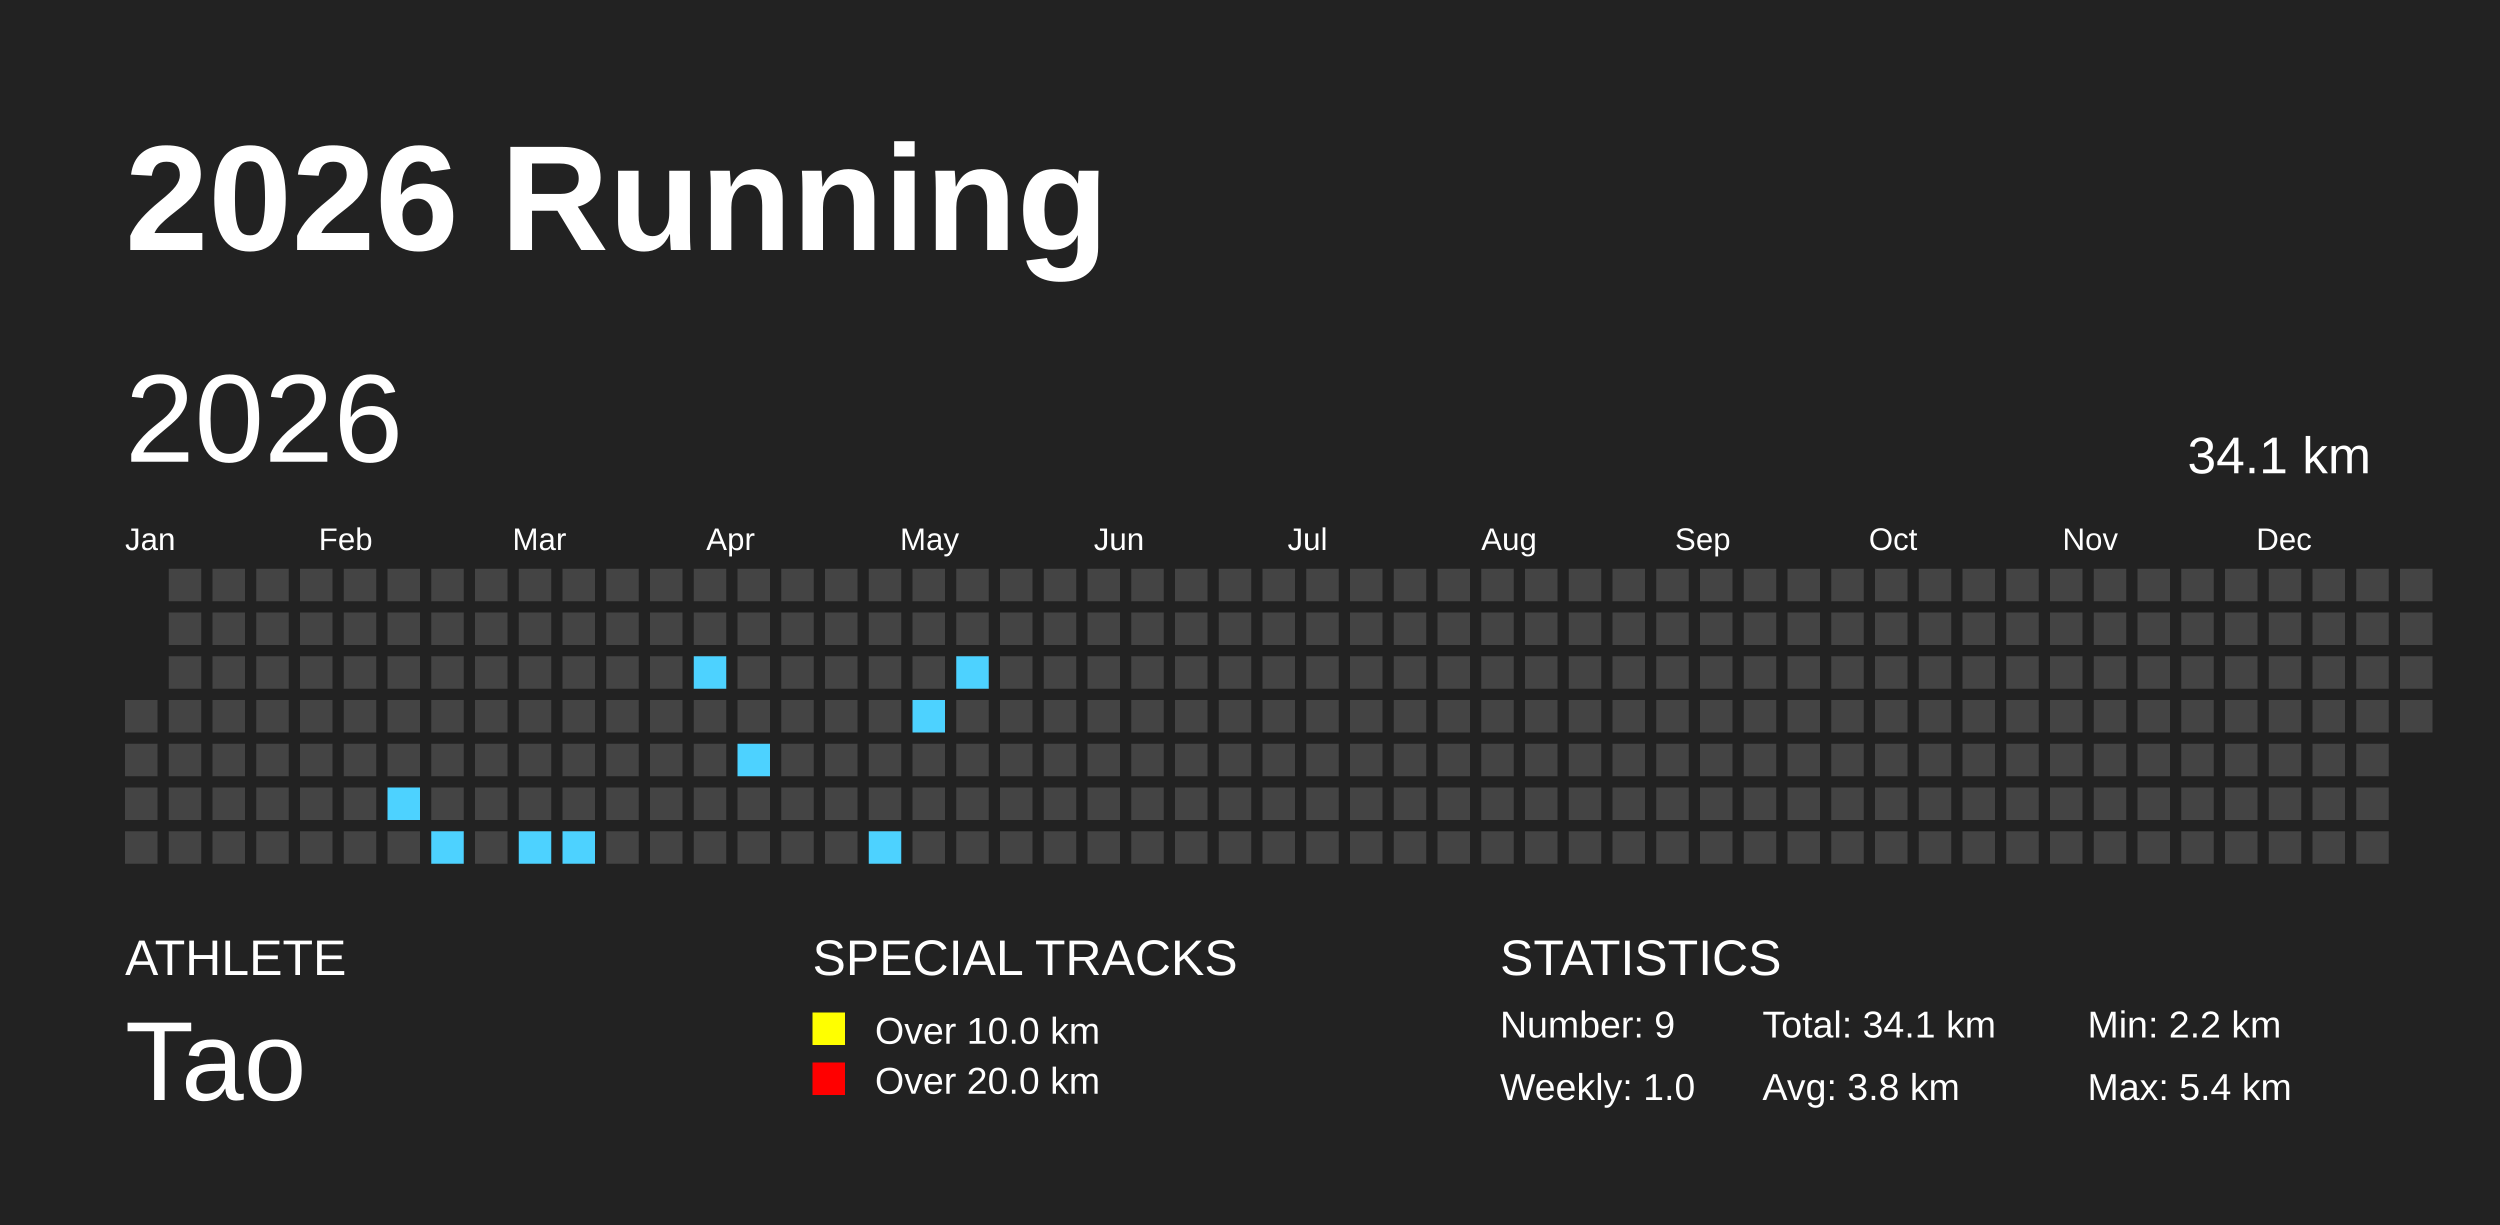
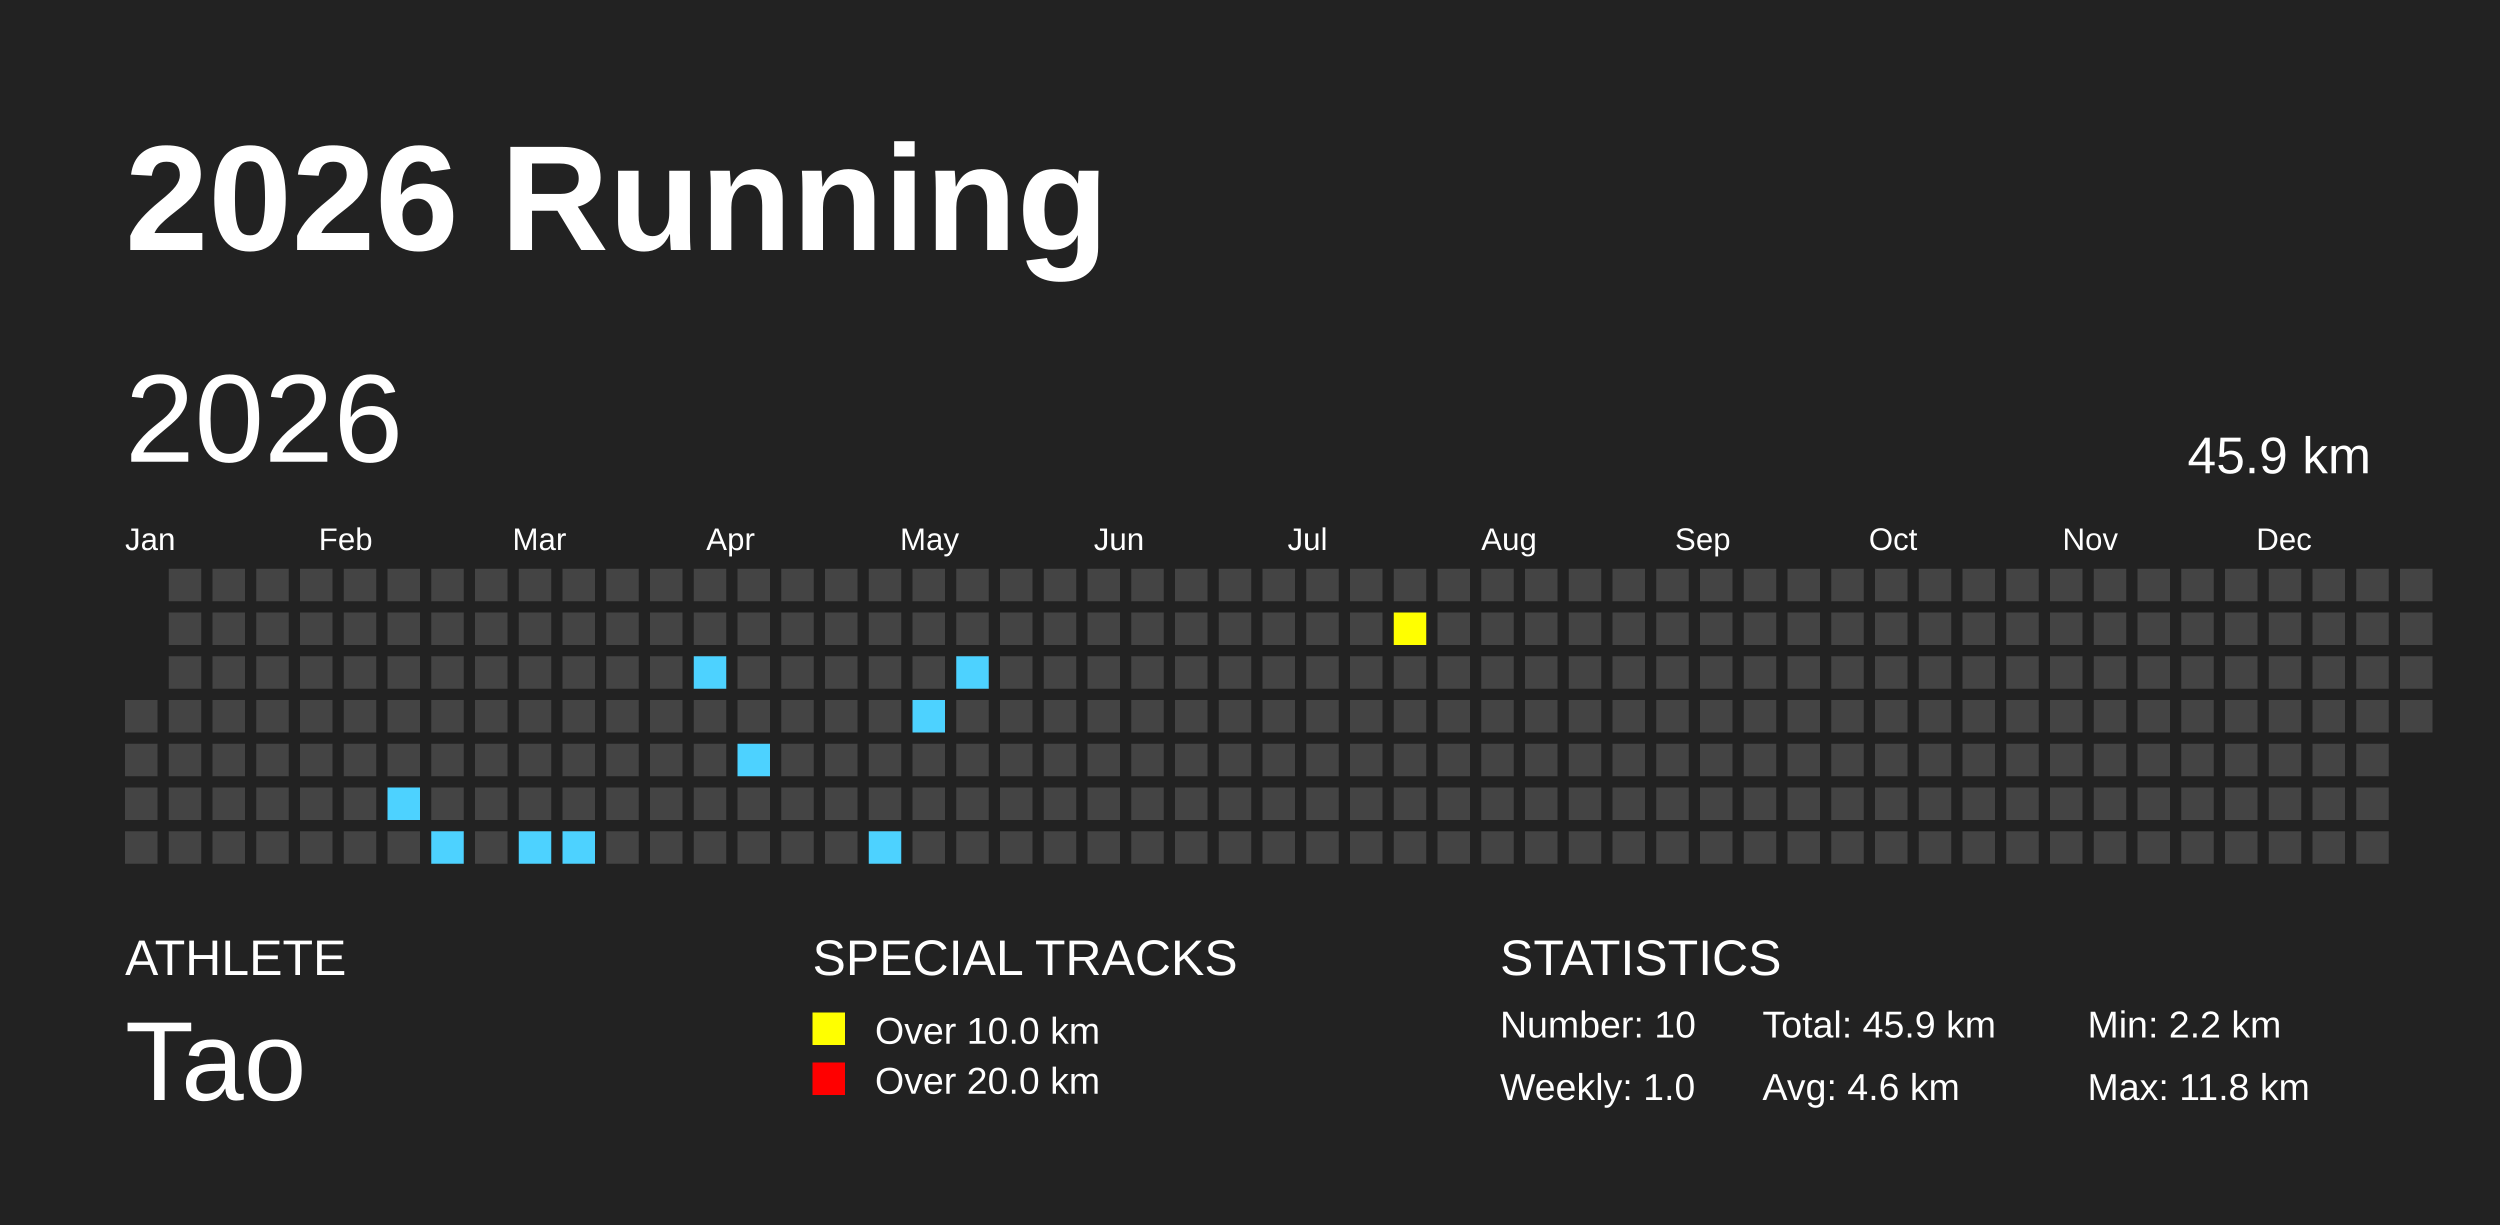
<svg xmlns="http://www.w3.org/2000/svg" baseProfile="full" height="98mm" version="1.1" viewBox="0,0,200,98" width="200mm">
  <defs />
  <rect fill="#222222" height="98" width="200" x="0" y="0" />
  <text fill="#FFFFFF" style="font-size:12px; font-family:Arial; font-weight:bold;" x="10" y="20">2026 Running</text>
  <text fill="#FFFFFF" style="font-size:4px; font-family:Arial" x="10" y="78">ATHLETE</text>
  <text fill="#FFFFFF" style="font-size:9px; font-family:Arial" x="10" y="88">Tao</text>
  <text fill="#FFFFFF" style="font-size:4px; font-family:Arial" x="65" y="78">SPECIAL TRACKS</text>
  <rect fill="yellow" height="2.6" width="2.6" x="65" y="81" />
  <text fill="#FFFFFF" style="font-size:3px; font-family:Arial" x="70" y="83.5">Over 10.0 km</text>
  <rect fill="red" height="2.6" width="2.6" x="65" y="85" />
  <text fill="#FFFFFF" style="font-size:3px; font-family:Arial" x="70" y="87.5">Over 20.0 km</text>
  <text fill="#FFFFFF" style="font-size:4px; font-family:Arial" x="120" y="78">STATISTICS</text>
-   <text fill="#FFFFFF" style="font-size:3px; font-family:Arial" x="120" y="83">Number: 9</text>
+   <text fill="#FFFFFF" style="font-size:3px; font-family:Arial" x="120" y="83">Number: 10</text>
  <text fill="#FFFFFF" style="font-size:3px; font-family:Arial" x="120" y="88">Weekly: 1.0</text>
-   <text fill="#FFFFFF" style="font-size:3px; font-family:Arial" x="141" y="83">Total: 34.1 km</text>
-   <text fill="#FFFFFF" style="font-size:3px; font-family:Arial" x="141" y="88">Avg: 3.8 km</text>
+   <text fill="#FFFFFF" style="font-size:3px; font-family:Arial" x="141" y="83">Total: 45.9 km</text>
+   <text fill="#FFFFFF" style="font-size:3px; font-family:Arial" x="141" y="88">Avg: 4.6 km</text>
  <text fill="#FFFFFF" style="font-size:3px; font-family:Arial" x="167" y="83">Min: 2.2 km</text>
-   <text fill="#FFFFFF" style="font-size:3px; font-family:Arial" x="167" y="88">Max: 5.4 km</text>
+   <text fill="#FFFFFF" style="font-size:3px; font-family:Arial" x="167" y="88">Max: 11.8 km</text>
  <text dominant-baseline="hanging" fill="#FFFFFF" style="font-size:10.0px; font-family:Arial;" x="10" y="30">2026</text>
-   <text dominant-baseline="hanging" fill="#FFFFFF" style="font-size:4.125px; font-family:Arial;" x="175" y="35">34.1 km</text>
+   <text dominant-baseline="hanging" fill="#FFFFFF" style="font-size:4.125px; font-family:Arial;" x="175" y="35">45.9 km</text>
  <text fill="#FFFFFF" style="font-size:2.5px; font-family:Arial" x="10.0" y="44">Jan</text>
  <text fill="#FFFFFF" style="font-size:2.5px; font-family:Arial" x="25.5" y="44">Feb</text>
  <text fill="#FFFFFF" style="font-size:2.5px; font-family:Arial" x="41.0" y="44">Mar</text>
  <text fill="#FFFFFF" style="font-size:2.5px; font-family:Arial" x="56.5" y="44">Apr</text>
  <text fill="#FFFFFF" style="font-size:2.5px; font-family:Arial" x="72.0" y="44">May</text>
  <text fill="#FFFFFF" style="font-size:2.5px; font-family:Arial" x="87.5" y="44">Jun</text>
  <text fill="#FFFFFF" style="font-size:2.5px; font-family:Arial" x="103.0" y="44">Jul</text>
  <text fill="#FFFFFF" style="font-size:2.5px; font-family:Arial" x="118.5" y="44">Aug</text>
  <text fill="#FFFFFF" style="font-size:2.5px; font-family:Arial" x="134.0" y="44">Sep</text>
  <text fill="#FFFFFF" style="font-size:2.5px; font-family:Arial" x="149.5" y="44">Oct</text>
  <text fill="#FFFFFF" style="font-size:2.5px; font-family:Arial" x="165.0" y="44">Nov</text>
  <text fill="#FFFFFF" style="font-size:2.5px; font-family:Arial" x="180.5" y="44">Dec</text>
  <rect fill="#444444" height="2.6" width="2.6" x="10.0" y="56.0" />
  <rect fill="#444444" height="2.6" width="2.6" x="10.0" y="59.5" />
  <rect fill="#444444" height="2.6" width="2.6" x="10.0" y="63.0" />
  <rect fill="#444444" height="2.6" width="2.6" x="10.0" y="66.5" />
  <rect fill="#444444" height="2.6" width="2.6" x="13.5" y="45.5" />
  <rect fill="#444444" height="2.6" width="2.6" x="13.5" y="49.0" />
  <rect fill="#444444" height="2.6" width="2.6" x="13.5" y="52.5" />
  <rect fill="#444444" height="2.6" width="2.6" x="13.5" y="56.0" />
  <rect fill="#444444" height="2.6" width="2.6" x="13.5" y="59.5" />
  <rect fill="#444444" height="2.6" width="2.6" x="13.5" y="63.0" />
  <rect fill="#444444" height="2.6" width="2.6" x="13.5" y="66.5" />
  <rect fill="#444444" height="2.6" width="2.6" x="17.0" y="45.5" />
  <rect fill="#444444" height="2.6" width="2.6" x="17.0" y="49.0" />
  <rect fill="#444444" height="2.6" width="2.6" x="17.0" y="52.5" />
  <rect fill="#444444" height="2.6" width="2.6" x="17.0" y="56.0" />
  <rect fill="#444444" height="2.6" width="2.6" x="17.0" y="59.5" />
  <rect fill="#444444" height="2.6" width="2.6" x="17.0" y="63.0" />
  <rect fill="#444444" height="2.6" width="2.6" x="17.0" y="66.5" />
  <rect fill="#444444" height="2.6" width="2.6" x="20.5" y="45.5" />
  <rect fill="#444444" height="2.6" width="2.6" x="20.5" y="49.0" />
  <rect fill="#444444" height="2.6" width="2.6" x="20.5" y="52.5" />
  <rect fill="#444444" height="2.6" width="2.6" x="20.5" y="56.0" />
  <rect fill="#444444" height="2.6" width="2.6" x="20.5" y="59.5" />
  <rect fill="#444444" height="2.6" width="2.6" x="20.5" y="63.0" />
  <rect fill="#444444" height="2.6" width="2.6" x="20.5" y="66.5" />
  <rect fill="#444444" height="2.6" width="2.6" x="24.0" y="45.5" />
  <rect fill="#444444" height="2.6" width="2.6" x="24.0" y="49.0" />
  <rect fill="#444444" height="2.6" width="2.6" x="24.0" y="52.5" />
  <rect fill="#444444" height="2.6" width="2.6" x="24.0" y="56.0" />
  <rect fill="#444444" height="2.6" width="2.6" x="24.0" y="59.5" />
  <rect fill="#444444" height="2.6" width="2.6" x="24.0" y="63.0" />
  <rect fill="#444444" height="2.6" width="2.6" x="24.0" y="66.5" />
  <rect fill="#444444" height="2.6" width="2.6" x="27.5" y="45.5" />
  <rect fill="#444444" height="2.6" width="2.6" x="27.5" y="49.0" />
  <rect fill="#444444" height="2.6" width="2.6" x="27.5" y="52.5" />
  <rect fill="#444444" height="2.6" width="2.6" x="27.5" y="56.0" />
  <rect fill="#444444" height="2.6" width="2.6" x="27.5" y="59.5" />
  <rect fill="#444444" height="2.6" width="2.6" x="27.5" y="63.0" />
  <rect fill="#444444" height="2.6" width="2.6" x="27.5" y="66.5" />
  <rect fill="#444444" height="2.6" width="2.6" x="31.0" y="45.5" />
  <rect fill="#444444" height="2.6" width="2.6" x="31.0" y="49.0" />
  <rect fill="#444444" height="2.6" width="2.6" x="31.0" y="52.5" />
  <rect fill="#444444" height="2.6" width="2.6" x="31.0" y="56.0" />
  <rect fill="#444444" height="2.6" width="2.6" x="31.0" y="59.5" />
  <rect fill="#4DD2FF" height="2.6" width="2.6" x="31.0" y="63.0" />
  <rect fill="#444444" height="2.6" width="2.6" x="31.0" y="66.5" />
  <rect fill="#444444" height="2.6" width="2.6" x="34.5" y="45.5" />
  <rect fill="#444444" height="2.6" width="2.6" x="34.5" y="49.0" />
  <rect fill="#444444" height="2.6" width="2.6" x="34.5" y="52.5" />
  <rect fill="#444444" height="2.6" width="2.6" x="34.5" y="56.0" />
  <rect fill="#444444" height="2.6" width="2.6" x="34.5" y="59.5" />
  <rect fill="#444444" height="2.6" width="2.6" x="34.5" y="63.0" />
  <rect fill="#4DD2FF" height="2.6" width="2.6" x="34.5" y="66.5" />
  <rect fill="#444444" height="2.6" width="2.6" x="38.0" y="45.5" />
  <rect fill="#444444" height="2.6" width="2.6" x="38.0" y="49.0" />
  <rect fill="#444444" height="2.6" width="2.6" x="38.0" y="52.5" />
  <rect fill="#444444" height="2.6" width="2.6" x="38.0" y="56.0" />
  <rect fill="#444444" height="2.6" width="2.6" x="38.0" y="59.5" />
  <rect fill="#444444" height="2.6" width="2.6" x="38.0" y="63.0" />
  <rect fill="#444444" height="2.6" width="2.6" x="38.0" y="66.5" />
  <rect fill="#444444" height="2.6" width="2.6" x="41.5" y="45.5" />
  <rect fill="#444444" height="2.6" width="2.6" x="41.5" y="49.0" />
  <rect fill="#444444" height="2.6" width="2.6" x="41.5" y="52.5" />
  <rect fill="#444444" height="2.6" width="2.6" x="41.5" y="56.0" />
  <rect fill="#444444" height="2.6" width="2.6" x="41.5" y="59.5" />
  <rect fill="#444444" height="2.6" width="2.6" x="41.5" y="63.0" />
  <rect fill="#4DD2FF" height="2.6" width="2.6" x="41.5" y="66.5" />
  <rect fill="#444444" height="2.6" width="2.6" x="45.0" y="45.5" />
  <rect fill="#444444" height="2.6" width="2.6" x="45.0" y="49.0" />
  <rect fill="#444444" height="2.6" width="2.6" x="45.0" y="52.5" />
  <rect fill="#444444" height="2.6" width="2.6" x="45.0" y="56.0" />
  <rect fill="#444444" height="2.6" width="2.6" x="45.0" y="59.5" />
  <rect fill="#444444" height="2.6" width="2.6" x="45.0" y="63.0" />
  <rect fill="#4DD2FF" height="2.6" width="2.6" x="45.0" y="66.5" />
  <rect fill="#444444" height="2.6" width="2.6" x="48.5" y="45.5" />
  <rect fill="#444444" height="2.6" width="2.6" x="48.5" y="49.0" />
  <rect fill="#444444" height="2.6" width="2.6" x="48.5" y="52.5" />
  <rect fill="#444444" height="2.6" width="2.6" x="48.5" y="56.0" />
  <rect fill="#444444" height="2.6" width="2.6" x="48.5" y="59.5" />
  <rect fill="#444444" height="2.6" width="2.6" x="48.5" y="63.0" />
  <rect fill="#444444" height="2.6" width="2.6" x="48.5" y="66.5" />
  <rect fill="#444444" height="2.6" width="2.6" x="52.0" y="45.5" />
  <rect fill="#444444" height="2.6" width="2.6" x="52.0" y="49.0" />
  <rect fill="#444444" height="2.6" width="2.6" x="52.0" y="52.5" />
  <rect fill="#444444" height="2.6" width="2.6" x="52.0" y="56.0" />
  <rect fill="#444444" height="2.6" width="2.6" x="52.0" y="59.5" />
  <rect fill="#444444" height="2.6" width="2.6" x="52.0" y="63.0" />
  <rect fill="#444444" height="2.6" width="2.6" x="52.0" y="66.5" />
  <rect fill="#444444" height="2.6" width="2.6" x="55.5" y="45.5" />
  <rect fill="#444444" height="2.6" width="2.6" x="55.5" y="49.0" />
  <rect fill="#4DD2FF" height="2.6" width="2.6" x="55.5" y="52.5" />
  <rect fill="#444444" height="2.6" width="2.6" x="55.5" y="56.0" />
  <rect fill="#444444" height="2.6" width="2.6" x="55.5" y="59.5" />
  <rect fill="#444444" height="2.6" width="2.6" x="55.5" y="63.0" />
  <rect fill="#444444" height="2.6" width="2.6" x="55.5" y="66.5" />
  <rect fill="#444444" height="2.6" width="2.6" x="59.0" y="45.5" />
  <rect fill="#444444" height="2.6" width="2.6" x="59.0" y="49.0" />
  <rect fill="#444444" height="2.6" width="2.6" x="59.0" y="52.5" />
  <rect fill="#444444" height="2.6" width="2.6" x="59.0" y="56.0" />
  <rect fill="#4DD2FF" height="2.6" width="2.6" x="59.0" y="59.5" />
  <rect fill="#444444" height="2.6" width="2.6" x="59.0" y="63.0" />
  <rect fill="#444444" height="2.6" width="2.6" x="59.0" y="66.5" />
  <rect fill="#444444" height="2.6" width="2.6" x="62.5" y="45.5" />
  <rect fill="#444444" height="2.6" width="2.6" x="62.5" y="49.0" />
  <rect fill="#444444" height="2.6" width="2.6" x="62.5" y="52.5" />
  <rect fill="#444444" height="2.6" width="2.6" x="62.5" y="56.0" />
  <rect fill="#444444" height="2.6" width="2.6" x="62.5" y="59.5" />
  <rect fill="#444444" height="2.6" width="2.6" x="62.5" y="63.0" />
  <rect fill="#444444" height="2.6" width="2.6" x="62.5" y="66.5" />
  <rect fill="#444444" height="2.6" width="2.6" x="66.0" y="45.5" />
  <rect fill="#444444" height="2.6" width="2.6" x="66.0" y="49.0" />
  <rect fill="#444444" height="2.6" width="2.6" x="66.0" y="52.5" />
  <rect fill="#444444" height="2.6" width="2.6" x="66.0" y="56.0" />
  <rect fill="#444444" height="2.6" width="2.6" x="66.0" y="59.5" />
  <rect fill="#444444" height="2.6" width="2.6" x="66.0" y="63.0" />
  <rect fill="#444444" height="2.6" width="2.6" x="66.0" y="66.5" />
  <rect fill="#444444" height="2.6" width="2.6" x="69.5" y="45.5" />
  <rect fill="#444444" height="2.6" width="2.6" x="69.5" y="49.0" />
  <rect fill="#444444" height="2.6" width="2.6" x="69.5" y="52.5" />
  <rect fill="#444444" height="2.6" width="2.6" x="69.5" y="56.0" />
  <rect fill="#444444" height="2.6" width="2.6" x="69.5" y="59.5" />
  <rect fill="#444444" height="2.6" width="2.6" x="69.5" y="63.0" />
  <rect fill="#4DD2FF" height="2.6" width="2.6" x="69.5" y="66.5" />
  <rect fill="#444444" height="2.6" width="2.6" x="73.0" y="45.5" />
  <rect fill="#444444" height="2.6" width="2.6" x="73.0" y="49.0" />
  <rect fill="#444444" height="2.6" width="2.6" x="73.0" y="52.5" />
  <rect fill="#4DD2FF" height="2.6" width="2.6" x="73.0" y="56.0" />
  <rect fill="#444444" height="2.6" width="2.6" x="73.0" y="59.5" />
  <rect fill="#444444" height="2.6" width="2.6" x="73.0" y="63.0" />
  <rect fill="#444444" height="2.6" width="2.6" x="73.0" y="66.5" />
  <rect fill="#444444" height="2.6" width="2.6" x="76.5" y="45.5" />
  <rect fill="#444444" height="2.6" width="2.6" x="76.5" y="49.0" />
  <rect fill="#4DD2FF" height="2.6" width="2.6" x="76.5" y="52.5" />
  <rect fill="#444444" height="2.6" width="2.6" x="76.5" y="56.0" />
  <rect fill="#444444" height="2.6" width="2.6" x="76.5" y="59.5" />
  <rect fill="#444444" height="2.6" width="2.6" x="76.5" y="63.0" />
  <rect fill="#444444" height="2.6" width="2.6" x="76.5" y="66.5" />
  <rect fill="#444444" height="2.6" width="2.6" x="80.0" y="45.5" />
  <rect fill="#444444" height="2.6" width="2.6" x="80.0" y="49.0" />
  <rect fill="#444444" height="2.6" width="2.6" x="80.0" y="52.5" />
  <rect fill="#444444" height="2.6" width="2.6" x="80.0" y="56.0" />
  <rect fill="#444444" height="2.6" width="2.6" x="80.0" y="59.5" />
  <rect fill="#444444" height="2.6" width="2.6" x="80.0" y="63.0" />
  <rect fill="#444444" height="2.6" width="2.6" x="80.0" y="66.5" />
  <rect fill="#444444" height="2.6" width="2.6" x="83.5" y="45.5" />
  <rect fill="#444444" height="2.6" width="2.6" x="83.5" y="49.0" />
  <rect fill="#444444" height="2.6" width="2.6" x="83.5" y="52.5" />
  <rect fill="#444444" height="2.6" width="2.6" x="83.5" y="56.0" />
  <rect fill="#444444" height="2.6" width="2.6" x="83.5" y="59.5" />
  <rect fill="#444444" height="2.6" width="2.6" x="83.5" y="63.0" />
  <rect fill="#444444" height="2.6" width="2.6" x="83.5" y="66.5" />
  <rect fill="#444444" height="2.6" width="2.6" x="87.0" y="45.5" />
  <rect fill="#444444" height="2.6" width="2.6" x="87.0" y="49.0" />
  <rect fill="#444444" height="2.6" width="2.6" x="87.0" y="52.5" />
  <rect fill="#444444" height="2.6" width="2.6" x="87.0" y="56.0" />
  <rect fill="#444444" height="2.6" width="2.6" x="87.0" y="59.5" />
  <rect fill="#444444" height="2.6" width="2.6" x="87.0" y="63.0" />
  <rect fill="#444444" height="2.6" width="2.6" x="87.0" y="66.5" />
  <rect fill="#444444" height="2.6" width="2.6" x="90.5" y="45.5" />
  <rect fill="#444444" height="2.6" width="2.6" x="90.5" y="49.0" />
  <rect fill="#444444" height="2.6" width="2.6" x="90.5" y="52.5" />
  <rect fill="#444444" height="2.6" width="2.6" x="90.5" y="56.0" />
  <rect fill="#444444" height="2.6" width="2.6" x="90.5" y="59.5" />
  <rect fill="#444444" height="2.6" width="2.6" x="90.5" y="63.0" />
  <rect fill="#444444" height="2.6" width="2.6" x="90.5" y="66.5" />
  <rect fill="#444444" height="2.6" width="2.6" x="94.0" y="45.5" />
  <rect fill="#444444" height="2.6" width="2.6" x="94.0" y="49.0" />
  <rect fill="#444444" height="2.6" width="2.6" x="94.0" y="52.5" />
  <rect fill="#444444" height="2.6" width="2.6" x="94.0" y="56.0" />
  <rect fill="#444444" height="2.6" width="2.6" x="94.0" y="59.5" />
  <rect fill="#444444" height="2.6" width="2.6" x="94.0" y="63.0" />
  <rect fill="#444444" height="2.6" width="2.6" x="94.0" y="66.5" />
  <rect fill="#444444" height="2.6" width="2.6" x="97.5" y="45.5" />
  <rect fill="#444444" height="2.6" width="2.6" x="97.5" y="49.0" />
  <rect fill="#444444" height="2.6" width="2.6" x="97.5" y="52.5" />
  <rect fill="#444444" height="2.6" width="2.6" x="97.5" y="56.0" />
  <rect fill="#444444" height="2.6" width="2.6" x="97.5" y="59.5" />
  <rect fill="#444444" height="2.6" width="2.6" x="97.5" y="63.0" />
  <rect fill="#444444" height="2.6" width="2.6" x="97.5" y="66.5" />
  <rect fill="#444444" height="2.6" width="2.6" x="101.0" y="45.5" />
  <rect fill="#444444" height="2.6" width="2.6" x="101.0" y="49.0" />
  <rect fill="#444444" height="2.6" width="2.6" x="101.0" y="52.5" />
  <rect fill="#444444" height="2.6" width="2.6" x="101.0" y="56.0" />
  <rect fill="#444444" height="2.6" width="2.6" x="101.0" y="59.5" />
  <rect fill="#444444" height="2.6" width="2.6" x="101.0" y="63.0" />
  <rect fill="#444444" height="2.6" width="2.6" x="101.0" y="66.5" />
  <rect fill="#444444" height="2.6" width="2.6" x="104.5" y="45.5" />
  <rect fill="#444444" height="2.6" width="2.6" x="104.5" y="49.0" />
  <rect fill="#444444" height="2.6" width="2.6" x="104.5" y="52.5" />
  <rect fill="#444444" height="2.6" width="2.6" x="104.5" y="56.0" />
  <rect fill="#444444" height="2.6" width="2.6" x="104.5" y="59.5" />
  <rect fill="#444444" height="2.6" width="2.6" x="104.5" y="63.0" />
  <rect fill="#444444" height="2.6" width="2.6" x="104.5" y="66.5" />
  <rect fill="#444444" height="2.6" width="2.6" x="108.0" y="45.5" />
  <rect fill="#444444" height="2.6" width="2.6" x="108.0" y="49.0" />
  <rect fill="#444444" height="2.6" width="2.6" x="108.0" y="52.5" />
  <rect fill="#444444" height="2.6" width="2.6" x="108.0" y="56.0" />
  <rect fill="#444444" height="2.6" width="2.6" x="108.0" y="59.5" />
  <rect fill="#444444" height="2.6" width="2.6" x="108.0" y="63.0" />
  <rect fill="#444444" height="2.6" width="2.6" x="108.0" y="66.5" />
  <rect fill="#444444" height="2.6" width="2.6" x="111.5" y="45.5" />
-   <rect fill="#444444" height="2.6" width="2.6" x="111.5" y="49.0" />
+   <rect fill="yellow" height="2.6" width="2.6" x="111.5" y="49.0" />
  <rect fill="#444444" height="2.6" width="2.6" x="111.5" y="52.5" />
  <rect fill="#444444" height="2.6" width="2.6" x="111.5" y="56.0" />
  <rect fill="#444444" height="2.6" width="2.6" x="111.5" y="59.5" />
  <rect fill="#444444" height="2.6" width="2.6" x="111.5" y="63.0" />
  <rect fill="#444444" height="2.6" width="2.6" x="111.5" y="66.5" />
  <rect fill="#444444" height="2.6" width="2.6" x="115.0" y="45.5" />
  <rect fill="#444444" height="2.6" width="2.6" x="115.0" y="49.0" />
  <rect fill="#444444" height="2.6" width="2.6" x="115.0" y="52.5" />
  <rect fill="#444444" height="2.6" width="2.6" x="115.0" y="56.0" />
  <rect fill="#444444" height="2.6" width="2.6" x="115.0" y="59.5" />
  <rect fill="#444444" height="2.6" width="2.6" x="115.0" y="63.0" />
  <rect fill="#444444" height="2.6" width="2.6" x="115.0" y="66.5" />
  <rect fill="#444444" height="2.6" width="2.6" x="118.5" y="45.5" />
  <rect fill="#444444" height="2.6" width="2.6" x="118.5" y="49.0" />
  <rect fill="#444444" height="2.6" width="2.6" x="118.5" y="52.5" />
  <rect fill="#444444" height="2.6" width="2.6" x="118.5" y="56.0" />
  <rect fill="#444444" height="2.6" width="2.6" x="118.5" y="59.5" />
  <rect fill="#444444" height="2.6" width="2.6" x="118.5" y="63.0" />
  <rect fill="#444444" height="2.6" width="2.6" x="118.5" y="66.5" />
  <rect fill="#444444" height="2.6" width="2.6" x="122.0" y="45.5" />
  <rect fill="#444444" height="2.6" width="2.6" x="122.0" y="49.0" />
  <rect fill="#444444" height="2.6" width="2.6" x="122.0" y="52.5" />
  <rect fill="#444444" height="2.6" width="2.6" x="122.0" y="56.0" />
  <rect fill="#444444" height="2.6" width="2.6" x="122.0" y="59.5" />
  <rect fill="#444444" height="2.6" width="2.6" x="122.0" y="63.0" />
  <rect fill="#444444" height="2.6" width="2.6" x="122.0" y="66.5" />
  <rect fill="#444444" height="2.6" width="2.6" x="125.5" y="45.5" />
  <rect fill="#444444" height="2.6" width="2.6" x="125.5" y="49.0" />
  <rect fill="#444444" height="2.6" width="2.6" x="125.5" y="52.5" />
  <rect fill="#444444" height="2.6" width="2.6" x="125.5" y="56.0" />
  <rect fill="#444444" height="2.6" width="2.6" x="125.5" y="59.5" />
  <rect fill="#444444" height="2.6" width="2.6" x="125.5" y="63.0" />
  <rect fill="#444444" height="2.6" width="2.6" x="125.5" y="66.5" />
  <rect fill="#444444" height="2.6" width="2.6" x="129.0" y="45.5" />
  <rect fill="#444444" height="2.6" width="2.6" x="129.0" y="49.0" />
  <rect fill="#444444" height="2.6" width="2.6" x="129.0" y="52.5" />
  <rect fill="#444444" height="2.6" width="2.6" x="129.0" y="56.0" />
  <rect fill="#444444" height="2.6" width="2.6" x="129.0" y="59.5" />
  <rect fill="#444444" height="2.6" width="2.6" x="129.0" y="63.0" />
  <rect fill="#444444" height="2.6" width="2.6" x="129.0" y="66.5" />
  <rect fill="#444444" height="2.6" width="2.6" x="132.5" y="45.5" />
  <rect fill="#444444" height="2.6" width="2.6" x="132.5" y="49.0" />
  <rect fill="#444444" height="2.6" width="2.6" x="132.5" y="52.5" />
  <rect fill="#444444" height="2.6" width="2.6" x="132.5" y="56.0" />
  <rect fill="#444444" height="2.6" width="2.6" x="132.5" y="59.5" />
  <rect fill="#444444" height="2.6" width="2.6" x="132.5" y="63.0" />
  <rect fill="#444444" height="2.6" width="2.6" x="132.5" y="66.5" />
  <rect fill="#444444" height="2.6" width="2.6" x="136.0" y="45.5" />
  <rect fill="#444444" height="2.6" width="2.6" x="136.0" y="49.0" />
  <rect fill="#444444" height="2.6" width="2.6" x="136.0" y="52.5" />
  <rect fill="#444444" height="2.6" width="2.6" x="136.0" y="56.0" />
  <rect fill="#444444" height="2.6" width="2.6" x="136.0" y="59.5" />
  <rect fill="#444444" height="2.6" width="2.6" x="136.0" y="63.0" />
  <rect fill="#444444" height="2.6" width="2.6" x="136.0" y="66.5" />
  <rect fill="#444444" height="2.6" width="2.6" x="139.5" y="45.5" />
  <rect fill="#444444" height="2.6" width="2.6" x="139.5" y="49.0" />
  <rect fill="#444444" height="2.6" width="2.6" x="139.5" y="52.5" />
  <rect fill="#444444" height="2.6" width="2.6" x="139.5" y="56.0" />
  <rect fill="#444444" height="2.6" width="2.6" x="139.5" y="59.5" />
  <rect fill="#444444" height="2.6" width="2.6" x="139.5" y="63.0" />
  <rect fill="#444444" height="2.6" width="2.6" x="139.5" y="66.5" />
  <rect fill="#444444" height="2.6" width="2.6" x="143.0" y="45.5" />
  <rect fill="#444444" height="2.6" width="2.6" x="143.0" y="49.0" />
  <rect fill="#444444" height="2.6" width="2.6" x="143.0" y="52.5" />
  <rect fill="#444444" height="2.6" width="2.6" x="143.0" y="56.0" />
  <rect fill="#444444" height="2.6" width="2.6" x="143.0" y="59.5" />
  <rect fill="#444444" height="2.6" width="2.6" x="143.0" y="63.0" />
  <rect fill="#444444" height="2.6" width="2.6" x="143.0" y="66.5" />
  <rect fill="#444444" height="2.6" width="2.6" x="146.5" y="45.5" />
  <rect fill="#444444" height="2.6" width="2.6" x="146.5" y="49.0" />
  <rect fill="#444444" height="2.6" width="2.6" x="146.5" y="52.5" />
  <rect fill="#444444" height="2.6" width="2.6" x="146.5" y="56.0" />
  <rect fill="#444444" height="2.6" width="2.6" x="146.5" y="59.5" />
  <rect fill="#444444" height="2.6" width="2.6" x="146.5" y="63.0" />
  <rect fill="#444444" height="2.6" width="2.6" x="146.5" y="66.5" />
  <rect fill="#444444" height="2.6" width="2.6" x="150.0" y="45.5" />
  <rect fill="#444444" height="2.6" width="2.6" x="150.0" y="49.0" />
  <rect fill="#444444" height="2.6" width="2.6" x="150.0" y="52.5" />
  <rect fill="#444444" height="2.6" width="2.6" x="150.0" y="56.0" />
  <rect fill="#444444" height="2.6" width="2.6" x="150.0" y="59.5" />
  <rect fill="#444444" height="2.6" width="2.6" x="150.0" y="63.0" />
  <rect fill="#444444" height="2.6" width="2.6" x="150.0" y="66.5" />
  <rect fill="#444444" height="2.6" width="2.6" x="153.5" y="45.5" />
  <rect fill="#444444" height="2.6" width="2.6" x="153.5" y="49.0" />
  <rect fill="#444444" height="2.6" width="2.6" x="153.5" y="52.5" />
  <rect fill="#444444" height="2.6" width="2.6" x="153.5" y="56.0" />
  <rect fill="#444444" height="2.6" width="2.6" x="153.5" y="59.5" />
  <rect fill="#444444" height="2.6" width="2.6" x="153.5" y="63.0" />
  <rect fill="#444444" height="2.6" width="2.6" x="153.5" y="66.5" />
  <rect fill="#444444" height="2.6" width="2.6" x="157.0" y="45.5" />
  <rect fill="#444444" height="2.6" width="2.6" x="157.0" y="49.0" />
  <rect fill="#444444" height="2.6" width="2.6" x="157.0" y="52.5" />
  <rect fill="#444444" height="2.6" width="2.6" x="157.0" y="56.0" />
  <rect fill="#444444" height="2.6" width="2.6" x="157.0" y="59.5" />
  <rect fill="#444444" height="2.6" width="2.6" x="157.0" y="63.0" />
  <rect fill="#444444" height="2.6" width="2.6" x="157.0" y="66.5" />
  <rect fill="#444444" height="2.6" width="2.6" x="160.5" y="45.5" />
  <rect fill="#444444" height="2.6" width="2.6" x="160.5" y="49.0" />
  <rect fill="#444444" height="2.6" width="2.6" x="160.5" y="52.5" />
  <rect fill="#444444" height="2.6" width="2.6" x="160.5" y="56.0" />
  <rect fill="#444444" height="2.6" width="2.6" x="160.5" y="59.5" />
  <rect fill="#444444" height="2.6" width="2.6" x="160.5" y="63.0" />
  <rect fill="#444444" height="2.6" width="2.6" x="160.5" y="66.5" />
  <rect fill="#444444" height="2.6" width="2.6" x="164.0" y="45.5" />
  <rect fill="#444444" height="2.6" width="2.6" x="164.0" y="49.0" />
  <rect fill="#444444" height="2.6" width="2.6" x="164.0" y="52.5" />
  <rect fill="#444444" height="2.6" width="2.6" x="164.0" y="56.0" />
  <rect fill="#444444" height="2.6" width="2.6" x="164.0" y="59.5" />
  <rect fill="#444444" height="2.6" width="2.6" x="164.0" y="63.0" />
  <rect fill="#444444" height="2.6" width="2.6" x="164.0" y="66.5" />
  <rect fill="#444444" height="2.6" width="2.6" x="167.5" y="45.5" />
  <rect fill="#444444" height="2.6" width="2.6" x="167.5" y="49.0" />
  <rect fill="#444444" height="2.6" width="2.6" x="167.5" y="52.5" />
  <rect fill="#444444" height="2.6" width="2.6" x="167.5" y="56.0" />
  <rect fill="#444444" height="2.6" width="2.6" x="167.5" y="59.5" />
  <rect fill="#444444" height="2.6" width="2.6" x="167.5" y="63.0" />
  <rect fill="#444444" height="2.6" width="2.6" x="167.5" y="66.5" />
  <rect fill="#444444" height="2.6" width="2.6" x="171.0" y="45.5" />
  <rect fill="#444444" height="2.6" width="2.6" x="171.0" y="49.0" />
  <rect fill="#444444" height="2.6" width="2.6" x="171.0" y="52.5" />
  <rect fill="#444444" height="2.6" width="2.6" x="171.0" y="56.0" />
  <rect fill="#444444" height="2.6" width="2.6" x="171.0" y="59.5" />
  <rect fill="#444444" height="2.6" width="2.6" x="171.0" y="63.0" />
  <rect fill="#444444" height="2.6" width="2.6" x="171.0" y="66.5" />
  <rect fill="#444444" height="2.6" width="2.6" x="174.5" y="45.5" />
  <rect fill="#444444" height="2.6" width="2.6" x="174.5" y="49.0" />
  <rect fill="#444444" height="2.6" width="2.6" x="174.5" y="52.5" />
  <rect fill="#444444" height="2.6" width="2.6" x="174.5" y="56.0" />
  <rect fill="#444444" height="2.6" width="2.6" x="174.5" y="59.5" />
  <rect fill="#444444" height="2.6" width="2.6" x="174.5" y="63.0" />
  <rect fill="#444444" height="2.6" width="2.6" x="174.5" y="66.5" />
  <rect fill="#444444" height="2.6" width="2.6" x="178.0" y="45.5" />
  <rect fill="#444444" height="2.6" width="2.6" x="178.0" y="49.0" />
  <rect fill="#444444" height="2.6" width="2.6" x="178.0" y="52.5" />
  <rect fill="#444444" height="2.6" width="2.6" x="178.0" y="56.0" />
  <rect fill="#444444" height="2.6" width="2.6" x="178.0" y="59.5" />
  <rect fill="#444444" height="2.6" width="2.6" x="178.0" y="63.0" />
  <rect fill="#444444" height="2.6" width="2.6" x="178.0" y="66.5" />
  <rect fill="#444444" height="2.6" width="2.6" x="181.5" y="45.5" />
  <rect fill="#444444" height="2.6" width="2.6" x="181.5" y="49.0" />
  <rect fill="#444444" height="2.6" width="2.6" x="181.5" y="52.5" />
  <rect fill="#444444" height="2.6" width="2.6" x="181.5" y="56.0" />
  <rect fill="#444444" height="2.6" width="2.6" x="181.5" y="59.5" />
  <rect fill="#444444" height="2.6" width="2.6" x="181.5" y="63.0" />
  <rect fill="#444444" height="2.6" width="2.6" x="181.5" y="66.5" />
  <rect fill="#444444" height="2.6" width="2.6" x="185.0" y="45.5" />
  <rect fill="#444444" height="2.6" width="2.6" x="185.0" y="49.0" />
  <rect fill="#444444" height="2.6" width="2.6" x="185.0" y="52.5" />
  <rect fill="#444444" height="2.6" width="2.6" x="185.0" y="56.0" />
  <rect fill="#444444" height="2.6" width="2.6" x="185.0" y="59.5" />
  <rect fill="#444444" height="2.6" width="2.6" x="185.0" y="63.0" />
  <rect fill="#444444" height="2.6" width="2.6" x="185.0" y="66.5" />
  <rect fill="#444444" height="2.6" width="2.6" x="188.5" y="45.5" />
  <rect fill="#444444" height="2.6" width="2.6" x="188.5" y="49.0" />
  <rect fill="#444444" height="2.6" width="2.6" x="188.5" y="52.5" />
  <rect fill="#444444" height="2.6" width="2.6" x="188.5" y="56.0" />
  <rect fill="#444444" height="2.6" width="2.6" x="188.5" y="59.5" />
  <rect fill="#444444" height="2.6" width="2.6" x="188.5" y="63.0" />
  <rect fill="#444444" height="2.6" width="2.6" x="188.5" y="66.5" />
  <rect fill="#444444" height="2.6" width="2.6" x="192.0" y="45.5" />
  <rect fill="#444444" height="2.6" width="2.6" x="192.0" y="49.0" />
  <rect fill="#444444" height="2.6" width="2.6" x="192.0" y="52.5" />
  <rect fill="#444444" height="2.6" width="2.6" x="192.0" y="56.0" />
</svg>
